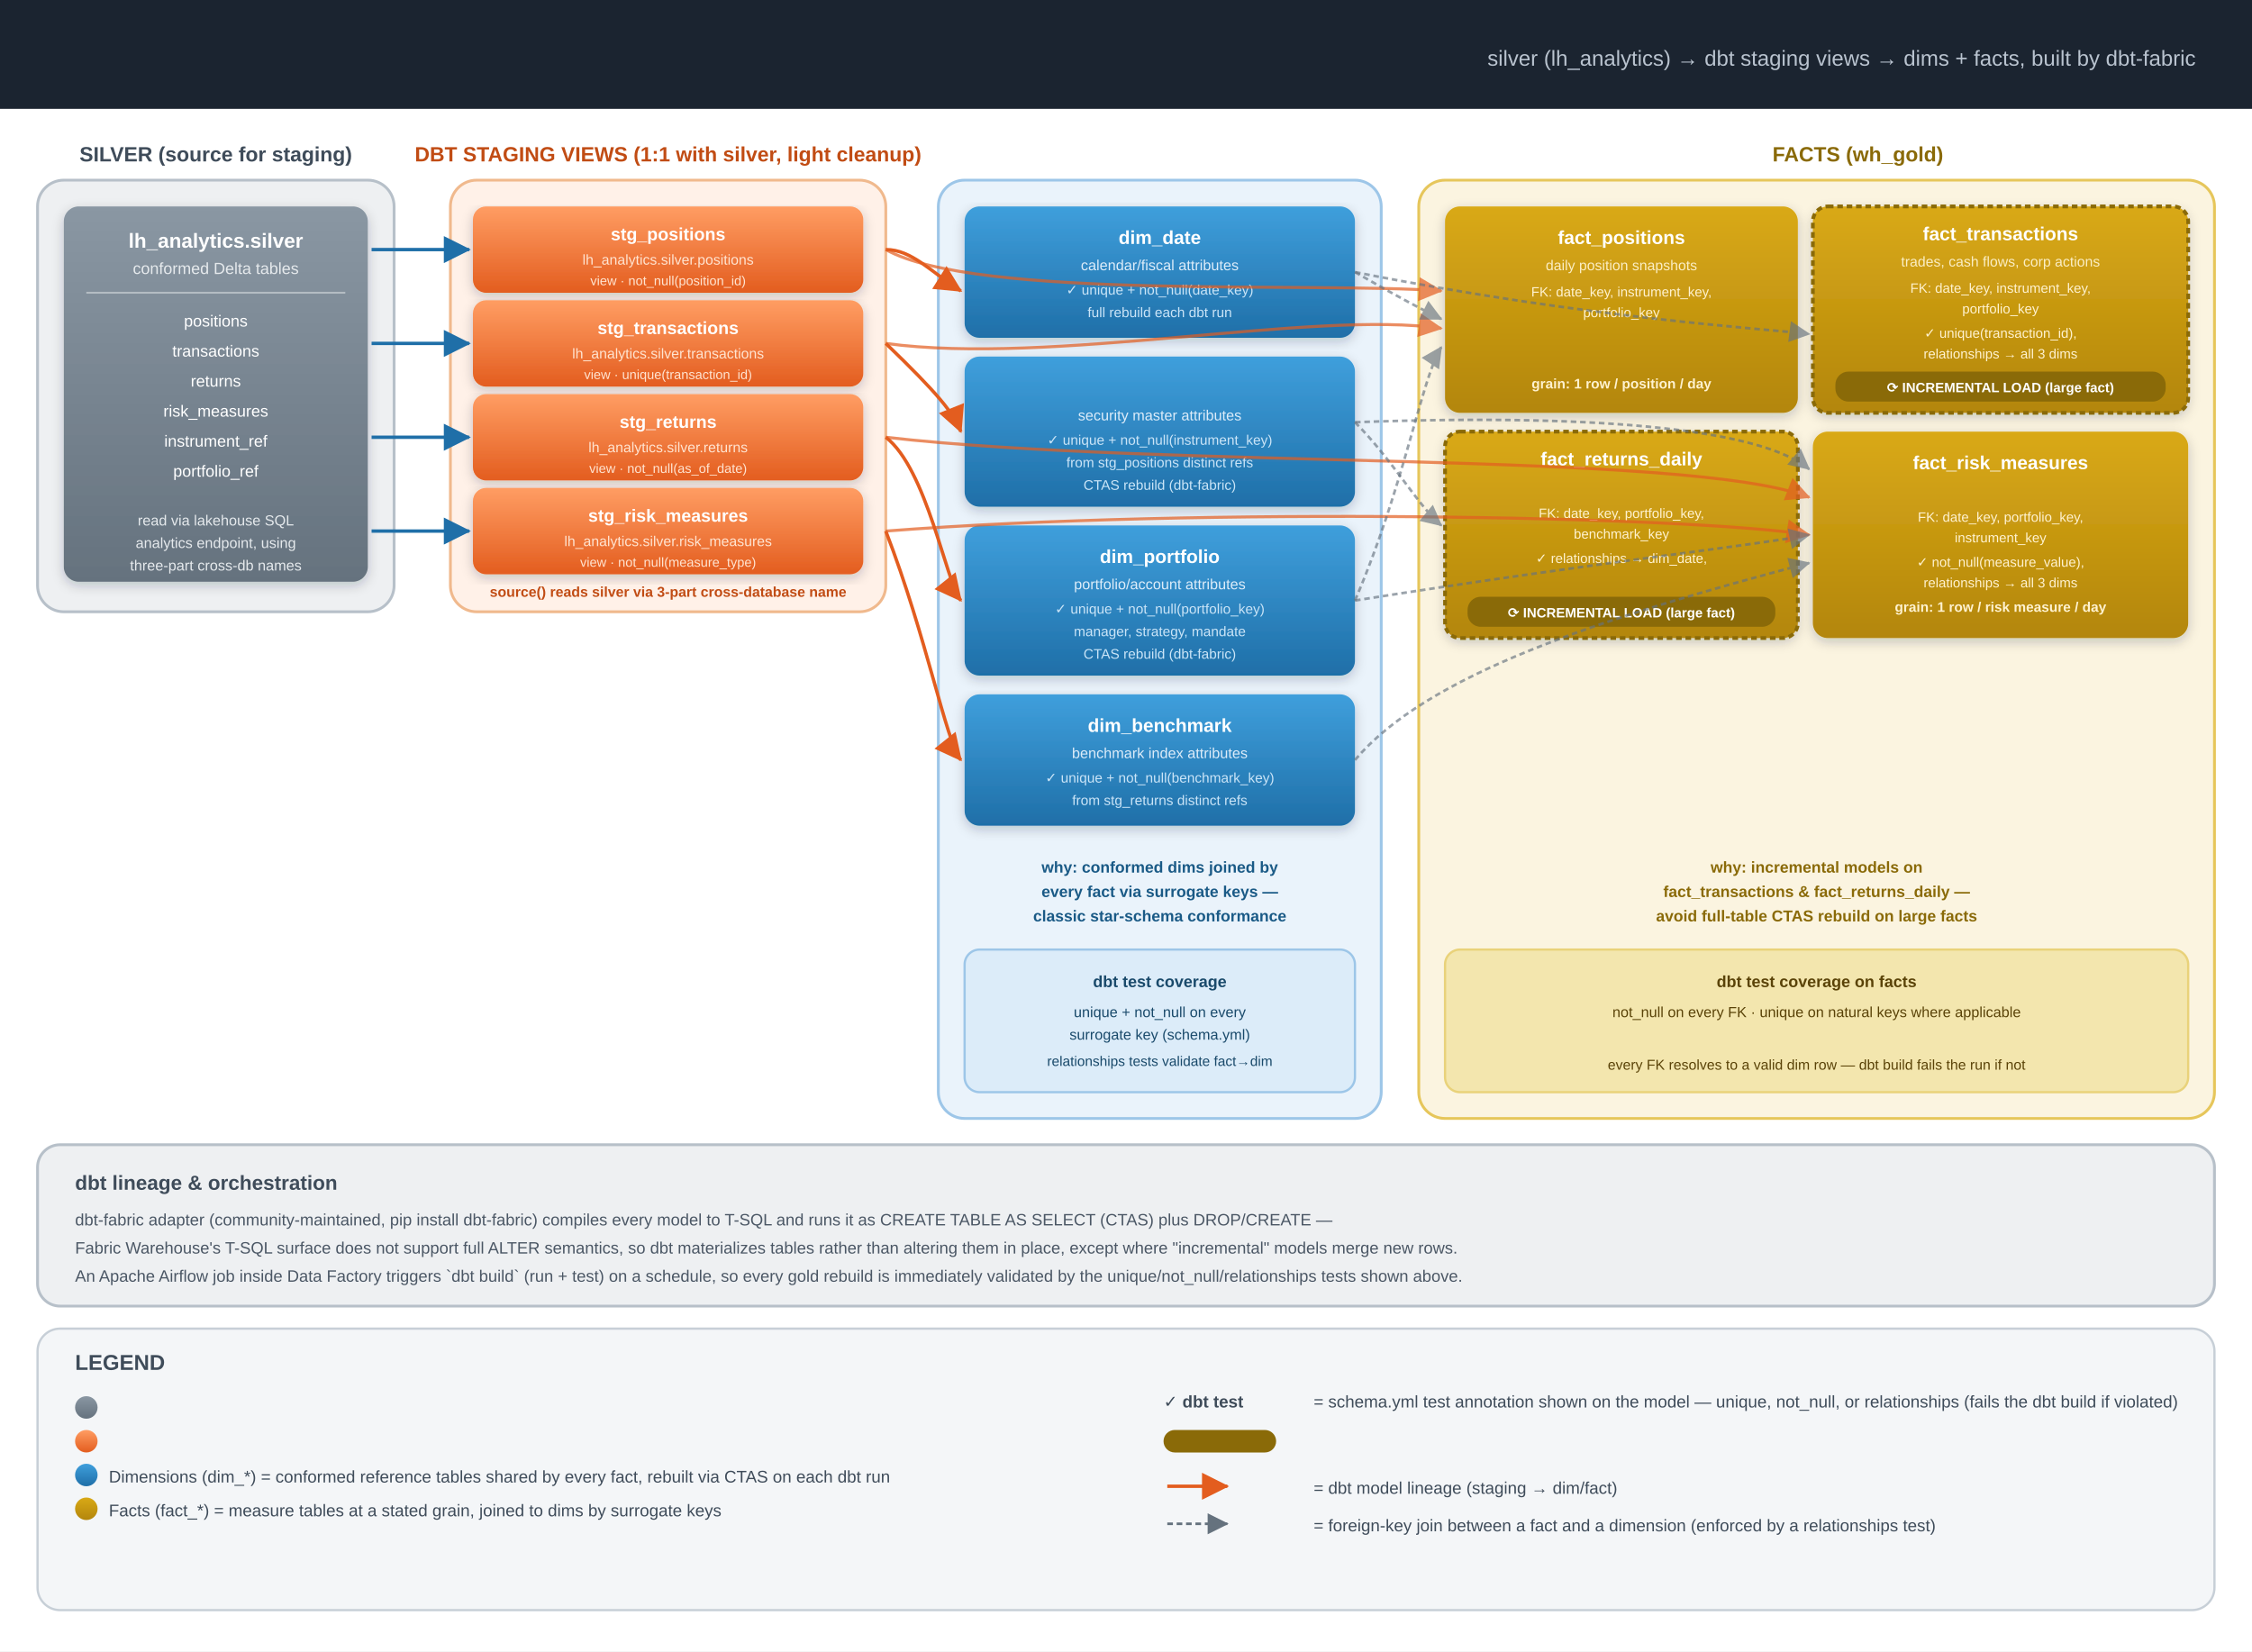
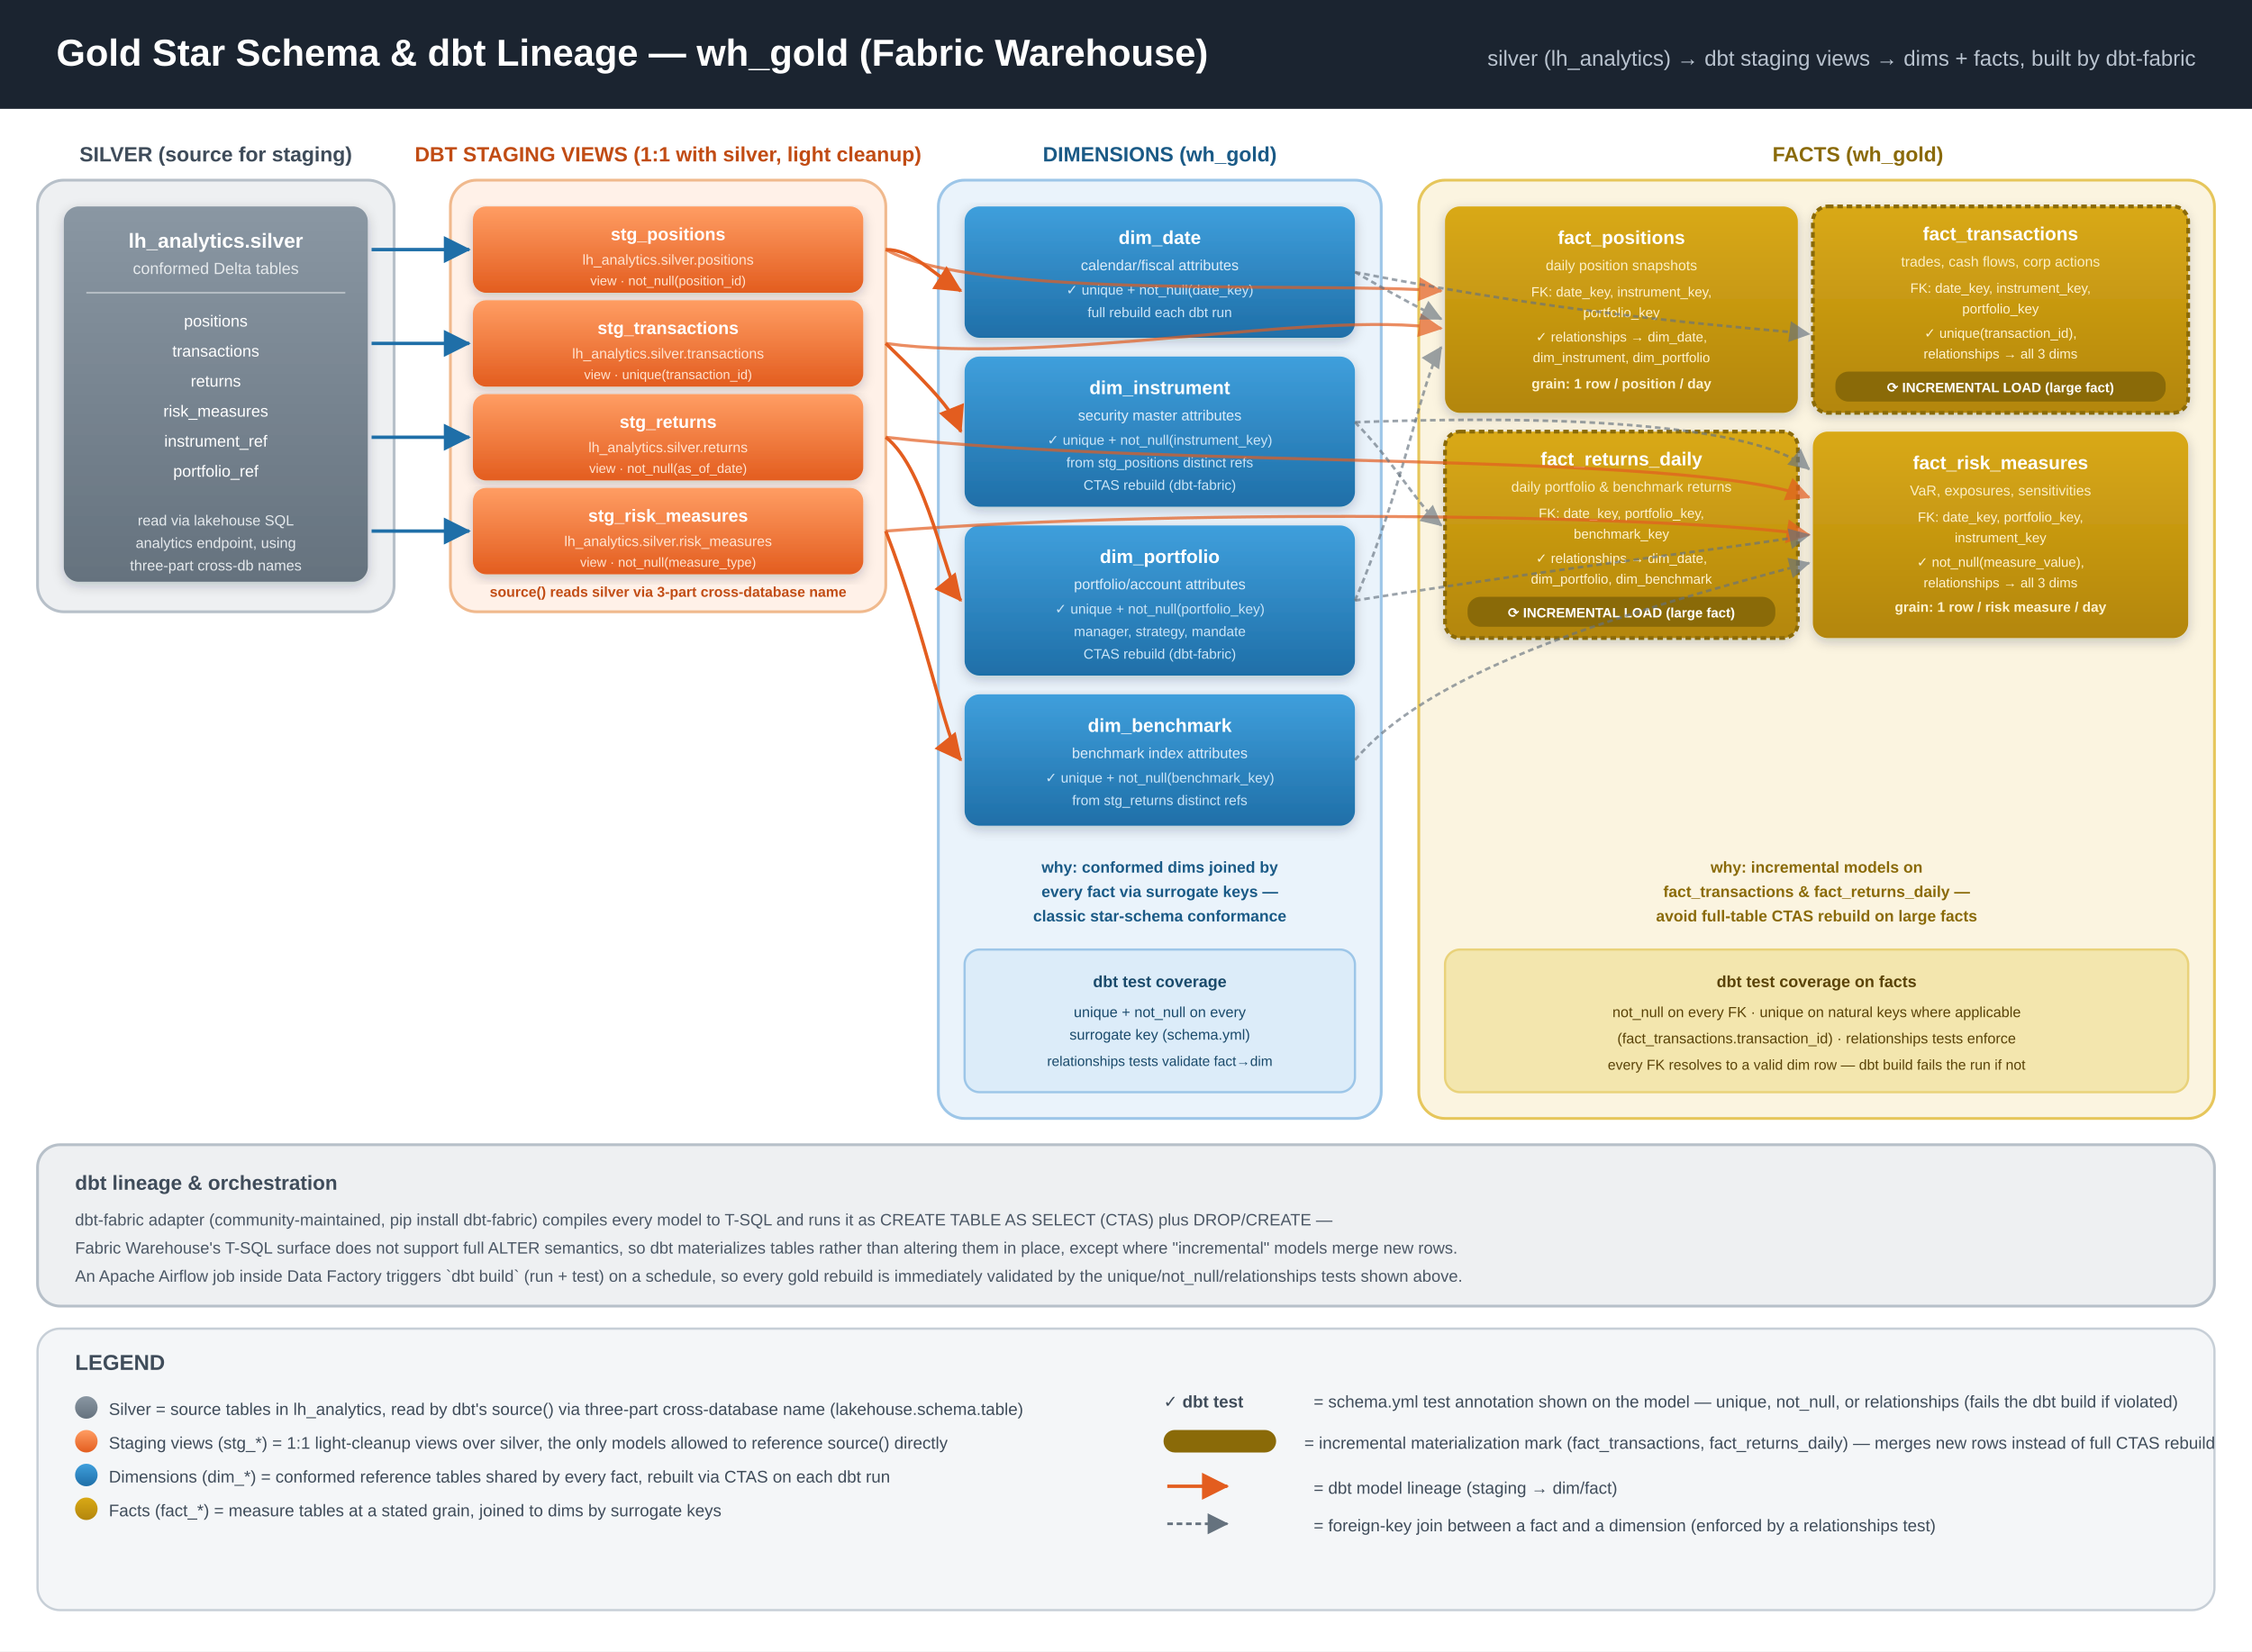
<svg xmlns="http://www.w3.org/2000/svg" viewBox="0 0 1200 880" width="1200" height="880" font-family="Segoe UI, Arial, sans-serif" role="img" aria-labelledby="investment-gold-star-schema-title investment-gold-star-schema-desc" data-diagram-id="investment-gold-star-schema">
  <defs>
    <linearGradient id="silverGrad" x1="0" y1="0" x2="0" y2="1">
      <stop offset="0%" stop-color="#8a97a3" />
      <stop offset="100%" stop-color="#65727e" />
    </linearGradient>
    <linearGradient id="stgGrad" x1="0" y1="0" x2="0" y2="1">
      <stop offset="0%" stop-color="#ff9d63" />
      <stop offset="100%" stop-color="#e35d1f" />
    </linearGradient>
    <linearGradient id="dimGrad" x1="0" y1="0" x2="0" y2="1">
      <stop offset="0%" stop-color="#3f9fdc" />
      <stop offset="100%" stop-color="#1f6fa8" />
    </linearGradient>
    <linearGradient id="factGrad" x1="0" y1="0" x2="0" y2="1">
      <stop offset="0%" stop-color="#d9a916" />
      <stop offset="100%" stop-color="#b3860c" />
    </linearGradient>
    <filter id="soft" x="-6%" y="-6%" width="112%" height="118%">
      <feDropShadow dx="0" dy="2" stdDeviation="3" flood-color="#1a2330" flood-opacity="0.22" />
    </filter>
    <marker id="arrowOrange" markerWidth="9" markerHeight="9" refX="7.5" refY="4" orient="auto">
      <polygon points="0 0, 8 4, 0 8" fill="#e35d1f" />
    </marker>
    <marker id="arrowBlue" markerWidth="9" markerHeight="9" refX="7.5" refY="4" orient="auto">
      <polygon points="0 0, 8 4, 0 8" fill="#1f6fa8" />
    </marker>
    <marker id="arrowGold" markerWidth="9" markerHeight="9" refX="7.5" refY="4" orient="auto">
      <polygon points="0 0, 8 4, 0 8" fill="#b3860c" />
    </marker>
    <marker id="arrowSlate" markerWidth="9" markerHeight="9" refX="7.5" refY="4" orient="auto">
      <polygon points="0 0, 8 4, 0 8" fill="#65727e" />
    </marker>
  </defs>
  <rect width="1200" height="880" fill="#ffffff" />
  <rect x="0" y="0" width="1200" height="58" fill="#1b2430" />
-   <text x="30" y="35" font-size="20" font-weight="700" fill="#ffffff" data-node-id="wh-gold-star" tabindex="0" aria-label="wh_gold star schema" />
+   <g data-node-id="wh-gold-star" role="group" tabindex="0" aria-label="wh_gold star schema">
+     <rect x="16.0" y="-2.4" width="420" height="52" rx="6" fill="#fff" fill-opacity="0.001" pointer-events="all" />
+     <text x="30" y="35" font-size="20" font-weight="700" fill="#ffffff">Gold Star Schema &amp; dbt Lineage — wh_gold (Fabric Warehouse)</text>
+   </g>
  <text x="1170" y="35" font-size="11.5" fill="#b9c3cf" text-anchor="end">silver (lh_analytics) → dbt staging views → dims + facts, built by dbt-fabric</text>
  <text x="115" y="86" font-size="11" font-weight="700" fill="#3f4c5a" text-anchor="middle">SILVER (source for staging)</text>
  <rect x="20" y="96" width="190" height="230" rx="14" fill="#eef0f2" stroke="#b7c0c9" stroke-width="1.5" />
  <rect x="34" y="110" width="162" height="200" rx="8" fill="url(#silverGrad)" filter="url(#soft)" />
  <text x="115" y="132" font-size="10.8" fill="#fff" text-anchor="middle" font-weight="700">lh_analytics.silver</text>
  <text x="115" y="146" font-size="8.6" fill="#e5e9ec" text-anchor="middle">conformed Delta tables</text>
  <line x1="46" y1="156" x2="184" y2="156" stroke="#e5e9ec" stroke-width="1" opacity="0.5" />
  <text x="115" y="174" font-size="8.6" fill="#fff" text-anchor="middle">positions</text>
  <text x="115" y="190" font-size="8.6" fill="#fff" text-anchor="middle">transactions</text>
  <text x="115" y="206" font-size="8.6" fill="#fff" text-anchor="middle">returns</text>
  <text x="115" y="222" font-size="8.6" fill="#fff" text-anchor="middle">risk_measures</text>
  <text x="115" y="238" font-size="8.6" fill="#fff" text-anchor="middle">instrument_ref</text>
  <text x="115" y="254" font-size="8.6" fill="#fff" text-anchor="middle">portfolio_ref</text>
  <text x="115" y="280" font-size="7.8" fill="#e5e9ec" text-anchor="middle">read via lakehouse SQL</text>
  <text x="115" y="292" font-size="7.8" fill="#e5e9ec" text-anchor="middle">analytics endpoint, using</text>
  <text x="115" y="304" font-size="7.8" fill="#e5e9ec" text-anchor="middle">three-part cross-db names</text>
  <text x="356" y="86" font-size="11" font-weight="700" fill="#c14c14" text-anchor="middle">DBT STAGING VIEWS (1:1 with silver, light cleanup)</text>
  <rect x="240" y="96" width="232" height="230" rx="14" fill="#fff1e8" stroke="#f0b98d" stroke-width="1.5" />
  <rect x="252" y="110" width="208" height="46" rx="7" fill="url(#stgGrad)" filter="url(#soft)" />
  <text x="356" y="128" font-size="9.4" fill="#fff" text-anchor="middle" font-weight="700">stg_positions</text>
  <text x="356" y="141" font-size="7.6" fill="#ffe4d1" text-anchor="middle">lh_analytics.silver.positions</text>
  <text x="356" y="152" font-size="7" fill="#ffe4d1" text-anchor="middle">view · not_null(position_id)</text>
  <rect x="252" y="160" width="208" height="46" rx="7" fill="url(#stgGrad)" filter="url(#soft)" />
  <text x="356" y="178" font-size="9.4" fill="#fff" text-anchor="middle" font-weight="700">stg_transactions</text>
  <text x="356" y="191" font-size="7.6" fill="#ffe4d1" text-anchor="middle">lh_analytics.silver.transactions</text>
  <text x="356" y="202" font-size="7" fill="#ffe4d1" text-anchor="middle">view · unique(transaction_id)</text>
  <rect x="252" y="210" width="208" height="46" rx="7" fill="url(#stgGrad)" filter="url(#soft)" />
  <text x="356" y="228" font-size="9.4" fill="#fff" text-anchor="middle" font-weight="700">stg_returns</text>
  <text x="356" y="241" font-size="7.6" fill="#ffe4d1" text-anchor="middle">lh_analytics.silver.returns</text>
  <text x="356" y="252" font-size="7" fill="#ffe4d1" text-anchor="middle">view · not_null(as_of_date)</text>
  <rect x="252" y="260" width="208" height="46" rx="7" fill="url(#stgGrad)" filter="url(#soft)" />
  <text x="356" y="278" font-size="9.4" fill="#fff" text-anchor="middle" font-weight="700">stg_risk_measures</text>
  <text x="356" y="291" font-size="7.6" fill="#ffe4d1" text-anchor="middle">lh_analytics.silver.risk_measures</text>
  <text x="356" y="302" font-size="7" fill="#ffe4d1" text-anchor="middle">view · not_null(measure_type)</text>
  <text x="356" y="318" font-size="7.6" fill="#c14c14" text-anchor="middle" font-weight="700">source() reads silver via 3-part cross-database name</text>
  <path d="M198 133 L250 133" stroke="#1f6fa8" stroke-width="1.8" fill="none" marker-end="url(#arrowBlue)" />
  <path d="M198 183 L250 183" stroke="#1f6fa8" stroke-width="1.8" fill="none" marker-end="url(#arrowBlue)" />
  <path d="M198 233 L250 233" stroke="#1f6fa8" stroke-width="1.8" fill="none" marker-end="url(#arrowBlue)" />
  <path d="M198 283 L250 283" stroke="#1f6fa8" stroke-width="1.8" fill="none" marker-end="url(#arrowBlue)" />
-   <text x="618" y="86" font-size="11" font-weight="700" fill="#1a5a86" text-anchor="middle" data-node-id="scd2-consistency-warning" tabindex="0" aria-label="SCD Type 2 only on one dimension" />
+   <g data-node-id="scd2-consistency-warning" role="group" tabindex="0" aria-label="SCD Type 2 only on one dimension">
+     <rect x="542.5" y="63.0" width="151" height="32" rx="6" fill="#fff" fill-opacity="0.001" pointer-events="all" />
+     <text x="618" y="86" font-size="11" font-weight="700" fill="#1a5a86" text-anchor="middle">DIMENSIONS (wh_gold)</text>
+   </g>
  <rect x="500" y="96" width="236" height="500" rx="14" fill="#eaf3fb" stroke="#9dc6e8" stroke-width="1.5" />
  <rect x="514" y="110" width="208" height="70" rx="8" fill="url(#dimGrad)" filter="url(#soft)" />
  <text x="618" y="130" font-size="10" fill="#fff" text-anchor="middle" font-weight="700">dim_date</text>
  <text x="618" y="144" font-size="7.8" fill="#dcecf9" text-anchor="middle">calendar/fiscal attributes</text>
  <text x="618" y="157" font-size="7.4" fill="#c9e4f7" text-anchor="middle">✓ unique + not_null(date_key)</text>
  <text x="618" y="169" font-size="7.4" fill="#c9e4f7" text-anchor="middle">full rebuild each dbt run</text>
  <rect x="514" y="190" width="208" height="80" rx="8" fill="url(#dimGrad)" filter="url(#soft)" />
-   <text x="618" y="210" font-size="10" fill="#fff" text-anchor="middle" font-weight="700" data-node-id="dim-instrument-scd2" tabindex="0" aria-label="dim_instrument (SCD Type 2)" />
+   <g data-node-id="dim-instrument-scd2" role="group" tabindex="0" aria-label="dim_instrument (SCD Type 2)">
+     <rect x="565.0" y="187.0" width="106" height="32" rx="6" fill="#fff" fill-opacity="0.001" pointer-events="all" />
+     <text x="618" y="210" font-size="10" fill="#fff" text-anchor="middle" font-weight="700">dim_instrument</text>
+   </g>
  <text x="618" y="224" font-size="7.8" fill="#dcecf9" text-anchor="middle">security master attributes</text>
  <text x="618" y="237" font-size="7.4" fill="#c9e4f7" text-anchor="middle">✓ unique + not_null(instrument_key)</text>
  <text x="618" y="249" font-size="7.4" fill="#c9e4f7" text-anchor="middle">from stg_positions distinct refs</text>
  <text x="618" y="261" font-size="7.4" fill="#c9e4f7" text-anchor="middle">CTAS rebuild (dbt-fabric)</text>
  <rect x="514" y="280" width="208" height="80" rx="8" fill="url(#dimGrad)" filter="url(#soft)" />
  <text x="618" y="300" font-size="10" fill="#fff" text-anchor="middle" font-weight="700">dim_portfolio</text>
  <text x="618" y="314" font-size="7.8" fill="#dcecf9" text-anchor="middle">portfolio/account attributes</text>
  <text x="618" y="327" font-size="7.4" fill="#c9e4f7" text-anchor="middle">✓ unique + not_null(portfolio_key)</text>
  <text x="618" y="339" font-size="7.4" fill="#c9e4f7" text-anchor="middle">manager, strategy, mandate</text>
  <text x="618" y="351" font-size="7.4" fill="#c9e4f7" text-anchor="middle">CTAS rebuild (dbt-fabric)</text>
  <rect x="514" y="370" width="208" height="70" rx="8" fill="url(#dimGrad)" filter="url(#soft)" />
  <text x="618" y="390" font-size="10" fill="#fff" text-anchor="middle" font-weight="700">dim_benchmark</text>
  <text x="618" y="404" font-size="7.8" fill="#dcecf9" text-anchor="middle">benchmark index attributes</text>
  <text x="618" y="417" font-size="7.4" fill="#c9e4f7" text-anchor="middle">✓ unique + not_null(benchmark_key)</text>
  <text x="618" y="429" font-size="7.4" fill="#c9e4f7" text-anchor="middle">from stg_returns distinct refs</text>
  <text x="618" y="465" font-size="8.4" fill="#1a5a86" text-anchor="middle" font-weight="700">why: conformed dims joined by</text>
  <text x="618" y="478" font-size="8.4" fill="#1a5a86" text-anchor="middle" font-weight="700">every fact via surrogate keys —</text>
  <text x="618" y="491" font-size="8.4" fill="#1a5a86" text-anchor="middle" font-weight="700">classic star-schema conformance</text>
  <rect x="514" y="506" width="208" height="76" rx="8" fill="#dcecf9" stroke="#9dc6e8" stroke-width="1.2" />
  <text x="618" y="526" font-size="8.6" fill="#1a4a6b" text-anchor="middle" font-weight="700">dbt test coverage</text>
  <text x="618" y="542" font-size="7.8" fill="#1a4a6b" text-anchor="middle">unique + not_null on every</text>
  <text x="618" y="554" font-size="7.8" fill="#1a4a6b" text-anchor="middle">surrogate key (schema.yml)</text>
  <text x="618" y="568" font-size="7.4" fill="#1a4a6b" text-anchor="middle">relationships tests validate fact→dim</text>
  <text x="990" y="86" font-size="11" font-weight="700" fill="#8a6a08" text-anchor="middle">FACTS (wh_gold)</text>
  <rect x="756" y="96" width="424" height="500" rx="14" fill="#fbf4e0" stroke="#e6c65b" stroke-width="1.5" />
  <rect x="770" y="110" width="188" height="110" rx="8" fill="url(#factGrad)" filter="url(#soft)" />
  <text x="864" y="130" font-size="10" fill="#fff" text-anchor="middle" font-weight="700">fact_positions</text>
  <text x="864" y="144" font-size="7.6" fill="#fbeec4" text-anchor="middle">daily position snapshots</text>
  <text x="864" y="158" font-size="7.2" fill="#fff2cf" text-anchor="middle">FK: date_key, instrument_key,</text>
  <text x="864" y="169" font-size="7.2" fill="#fff2cf" text-anchor="middle">portfolio_key</text>
-   <text x="864" y="182" font-size="7.2" fill="#fff2cf" text-anchor="middle" data-node-id="dim-date" tabindex="0" aria-label="dim_date" />
-   <text x="864" y="193" font-size="7.2" fill="#fff2cf" text-anchor="middle" data-node-id="dim-portfolio" tabindex="0" aria-label="dim_portfolio" />
+   <g data-node-id="dim-date" role="group" tabindex="0" aria-label="dim_date">
+     <rect x="795.5" y="159.0" width="137" height="32" rx="6" fill="#fff" fill-opacity="0.001" pointer-events="all" />
+     <text x="864" y="182" font-size="7.2" fill="#fff2cf" text-anchor="middle">✓ relationships → dim_date,</text>
+   </g>
+   <g data-node-id="dim-portfolio" role="group" tabindex="0" aria-label="dim_portfolio">
+     <rect x="791.5" y="170.0" width="145" height="32" rx="6" fill="#fff" fill-opacity="0.001" pointer-events="all" />
+     <text x="864" y="193" font-size="7.2" fill="#fff2cf" text-anchor="middle">dim_instrument, dim_portfolio</text>
+   </g>
  <text x="864" y="207" font-size="7.4" fill="#fff2cf" text-anchor="middle" font-weight="700">grain: 1 row / position / day</text>
  <rect x="966" y="110" width="200" height="110" rx="8" fill="url(#factGrad)" filter="url(#soft)" />
  <rect x="966" y="110" width="200" height="110" rx="8" fill="none" stroke="#8a6a08" stroke-width="2" stroke-dasharray="3 2" />
  <text x="1066" y="128" font-size="10" fill="#fff" text-anchor="middle" font-weight="700">fact_transactions</text>
  <text x="1066" y="142" font-size="7.6" fill="#fbeec4" text-anchor="middle">trades, cash flows, corp actions</text>
  <text x="1066" y="156" font-size="7.2" fill="#fff2cf" text-anchor="middle">FK: date_key, instrument_key,</text>
  <text x="1066" y="167" font-size="7.2" fill="#fff2cf" text-anchor="middle">portfolio_key</text>
  <text x="1066" y="180" font-size="7.2" fill="#fff2cf" text-anchor="middle">✓ unique(transaction_id),</text>
  <text x="1066" y="191" font-size="7.2" fill="#fff2cf" text-anchor="middle">relationships → all 3 dims</text>
  <rect x="978" y="198" width="176" height="16" rx="7" fill="#8a6a08" />
  <text x="1066" y="209" font-size="7.2" fill="#fff" text-anchor="middle" font-weight="700">⟳ INCREMENTAL LOAD (large fact)</text>
  <rect x="770" y="230" width="188" height="110" rx="8" fill="url(#factGrad)" filter="url(#soft)" />
  <rect x="770" y="230" width="188" height="110" rx="8" fill="none" stroke="#8a6a08" stroke-width="2" stroke-dasharray="3 2" />
  <text x="864" y="248" font-size="10" fill="#fff" text-anchor="middle" font-weight="700">fact_returns_daily</text>
-   <text x="864" y="262" font-size="7.6" fill="#fbeec4" text-anchor="middle" data-node-id="fact-returns-daily" tabindex="0" aria-label="fact_returns_daily (incremental)" />
+   <g data-node-id="fact-returns-daily" role="group" tabindex="0" aria-label="fact_returns_daily (incremental)">
+     <rect x="775.5" y="239.0" width="177" height="32" rx="6" fill="#fff" fill-opacity="0.001" pointer-events="all" />
+     <text x="864" y="262" font-size="7.6" fill="#fbeec4" text-anchor="middle">daily portfolio &amp; benchmark returns</text>
+   </g>
  <text x="864" y="276" font-size="7.2" fill="#fff2cf" text-anchor="middle">FK: date_key, portfolio_key,</text>
  <text x="864" y="287" font-size="7.2" fill="#fff2cf" text-anchor="middle">benchmark_key</text>
  <text x="864" y="300" font-size="7.2" fill="#fff2cf" text-anchor="middle">✓ relationships → dim_date,</text>
-   <text x="864" y="311" font-size="7.2" fill="#fff2cf" text-anchor="middle" data-node-id="dim-benchmark" tabindex="0" aria-label="dim_benchmark" />
+   <g data-node-id="dim-benchmark" role="group" tabindex="0" aria-label="dim_benchmark">
+     <rect x="793.5" y="288.0" width="141" height="32" rx="6" fill="#fff" fill-opacity="0.001" pointer-events="all" />
+     <text x="864" y="311" font-size="7.2" fill="#fff2cf" text-anchor="middle">dim_portfolio, dim_benchmark</text>
+   </g>
  <rect x="782" y="318" width="164" height="16" rx="7" fill="#8a6a08" />
  <text x="864" y="329" font-size="7.2" fill="#fff" text-anchor="middle" font-weight="700">⟳ INCREMENTAL LOAD (large fact)</text>
  <rect x="966" y="230" width="200" height="110" rx="8" fill="url(#factGrad)" filter="url(#soft)" />
  <text x="1066" y="250" font-size="10" fill="#fff" text-anchor="middle" font-weight="700">fact_risk_measures</text>
-   <text x="1066" y="264" font-size="7.6" fill="#fbeec4" text-anchor="middle" data-node-id="fact-risk-measures" tabindex="0" aria-label="fact_risk_measures (incremental)" />
+   <g data-node-id="fact-risk-measures" role="group" tabindex="0" aria-label="fact_risk_measures (incremental)">
+     <rect x="990.5" y="241.0" width="151" height="32" rx="6" fill="#fff" fill-opacity="0.001" pointer-events="all" />
+     <text x="1066" y="264" font-size="7.6" fill="#fbeec4" text-anchor="middle">VaR, exposures, sensitivities</text>
+   </g>
  <text x="1066" y="278" font-size="7.2" fill="#fff2cf" text-anchor="middle">FK: date_key, portfolio_key,</text>
  <text x="1066" y="289" font-size="7.2" fill="#fff2cf" text-anchor="middle">instrument_key</text>
  <text x="1066" y="302" font-size="7.2" fill="#fff2cf" text-anchor="middle">✓ not_null(measure_value),</text>
  <text x="1066" y="313" font-size="7.2" fill="#fff2cf" text-anchor="middle">relationships → all 3 dims</text>
  <text x="1066" y="326" font-size="7.4" fill="#fff2cf" text-anchor="middle" font-weight="700">grain: 1 row / risk measure / day</text>
  <text x="968" y="465" font-size="8.4" fill="#8a6a08" text-anchor="middle" font-weight="700">why: incremental models on</text>
  <text x="968" y="478" font-size="8.4" fill="#8a6a08" text-anchor="middle" font-weight="700">fact_transactions &amp; fact_returns_daily —</text>
  <text x="968" y="491" font-size="8.4" fill="#8a6a08" text-anchor="middle" font-weight="700">avoid full-table CTAS rebuild on large facts</text>
  <rect x="770" y="506" width="396" height="76" rx="8" fill="#f3e6ae" stroke="#e9d27a" stroke-width="1.2" />
  <text x="968" y="526" font-size="8.6" fill="#5a4308" text-anchor="middle" font-weight="700">dbt test coverage on facts</text>
  <text x="968" y="542" font-size="7.8" fill="#5a4308" text-anchor="middle">not_null on every FK · unique on natural keys where applicable</text>
-   <text x="968" y="556" font-size="7.8" fill="#5a4308" text-anchor="middle" data-node-id="fact-transactions" tabindex="0" aria-label="fact_transactions (incremental)" />
+   <g data-node-id="fact-transactions" role="group" tabindex="0" aria-label="fact_transactions (incremental)">
+     <rect x="814.0" y="533.0" width="308" height="32" rx="6" fill="#fff" fill-opacity="0.001" pointer-events="all" />
+     <text x="968" y="556" font-size="7.8" fill="#5a4308" text-anchor="middle">(fact_transactions.transaction_id) · relationships tests enforce</text>
+   </g>
  <text x="968" y="570" font-size="7.6" fill="#5a4308" text-anchor="middle">every FK resolves to a valid dim row — dbt build fails the run if not</text>
  <path d="M472 133 C486 133, 496 145, 512 155" stroke="#e35d1f" stroke-width="1.8" fill="none" marker-end="url(#arrowOrange)" />
  <path d="M472 133 C520 160, 700 150, 768 155" stroke="#e35d1f" stroke-width="1.6" fill="none" marker-end="url(#arrowOrange)" opacity="0.7" />
  <path d="M472 183 C500 210, 508 220, 512 230" stroke="#e35d1f" stroke-width="1.8" fill="none" marker-end="url(#arrowOrange)" />
  <path d="M472 183 C560 195, 700 165, 768 175" stroke="#e35d1f" stroke-width="1.6" fill="none" marker-end="url(#arrowOrange)" opacity="0.7" />
  <path d="M472 233 C494 250, 504 310, 512 320" stroke="#e35d1f" stroke-width="1.8" fill="none" marker-end="url(#arrowOrange)" />
  <path d="M472 233 C620 250, 900 240, 964 265" stroke="#e35d1f" stroke-width="1.6" fill="none" marker-end="url(#arrowOrange)" opacity="0.7" />
  <path d="M472 283 C494 340, 504 395, 512 405" stroke="#e35d1f" stroke-width="1.8" fill="none" marker-end="url(#arrowOrange)" />
  <path d="M472 283 C640 270, 900 275, 964 285" stroke="#e35d1f" stroke-width="1.6" fill="none" marker-end="url(#arrowOrange)" opacity="0.7" />
  <path d="M722 145 C748 160, 758 165, 768 170" stroke="#65727e" stroke-width="1.4" fill="none" stroke-dasharray="3 2" marker-end="url(#arrowSlate)" opacity="0.65" />
  <path d="M722 145 C848 170, 940 175, 964 178" stroke="#65727e" stroke-width="1.4" fill="none" stroke-dasharray="3 2" marker-end="url(#arrowSlate)" opacity="0.65" />
  <path d="M722 225 C742 245, 756 270, 768 280" stroke="#65727e" stroke-width="1.4" fill="none" stroke-dasharray="3 2" marker-end="url(#arrowSlate)" opacity="0.65" />
  <path d="M722 225 C860 220, 940 230, 964 250" stroke="#65727e" stroke-width="1.4" fill="none" stroke-dasharray="3 2" marker-end="url(#arrowSlate)" opacity="0.65" />
  <path d="M722 320 C748 260, 758 200, 768 185" stroke="#65727e" stroke-width="1.4" fill="none" stroke-dasharray="3 2" marker-end="url(#arrowSlate)" opacity="0.65" />
  <path d="M722 320 C848 300, 940 290, 964 285" stroke="#65727e" stroke-width="1.4" fill="none" stroke-dasharray="3 2" marker-end="url(#arrowSlate)" opacity="0.65" />
  <path d="M722 405 C760 360, 850 330, 964 300" stroke="#65727e" stroke-width="1.4" fill="none" stroke-dasharray="3 2" marker-end="url(#arrowSlate)" opacity="0.65" />
  <rect x="20" y="610" width="1160" height="86" rx="12" fill="#eef0f2" stroke="#b7c0c9" stroke-width="1.5" />
  <text x="40" y="634" font-size="10.8" font-weight="700" fill="#3f4c5a">dbt lineage &amp; orchestration</text>
  <text x="40" y="653" font-size="8.8" fill="#4b5765">dbt-fabric adapter (community-maintained, pip install dbt-fabric) compiles every model to T-SQL and runs it as CREATE TABLE AS SELECT (CTAS) plus DROP/CREATE —</text>
  <text x="40" y="668" font-size="8.8" fill="#4b5765">Fabric Warehouse's T-SQL surface does not support full ALTER semantics, so dbt materializes tables rather than altering them in place, except where "incremental" models merge new rows.</text>
  <text x="40" y="683" font-size="8.8" fill="#4b5765">An Apache Airflow job inside Data Factory triggers `dbt build` (run + test) on a schedule, so every gold rebuild is immediately validated by the unique/not_null/relationships tests shown above.</text>
  <rect x="20" y="708" width="1160" height="150" rx="12" fill="#f4f6f8" stroke="#c7cfd7" stroke-width="1.2" />
  <text x="40" y="730" font-size="11.5" font-weight="700" fill="#3f4c5a">LEGEND</text>
  <circle cx="46" cy="750" r="6" fill="url(#silverGrad)" />
-   <text x="58" y="754" font-size="9" fill="#3f4c5a" data-node-id="stg-positions" tabindex="0" aria-label="stg_positions (staging view)" />
+   <g data-node-id="stg-positions" role="group" tabindex="0" aria-label="stg_positions (staging view)">
+     <rect x="44.0" y="731.0" width="420" height="32" rx="6" fill="#fff" fill-opacity="0.001" pointer-events="all" />
+     <text x="58" y="754" font-size="9" fill="#3f4c5a">Silver = source tables in lh_analytics, read by dbt's source() via three-part cross-database name (lakehouse.schema.table)</text>
+   </g>
  <circle cx="46" cy="768" r="6" fill="url(#stgGrad)" />
-   <text x="58" y="772" font-size="9" fill="#3f4c5a" data-node-id="stg-returns" tabindex="0" aria-label="stg_returns (staging view)" />
+   <g data-node-id="stg-returns" role="group" tabindex="0" aria-label="stg_returns (staging view)">
+     <rect x="44.0" y="749.0" width="420" height="32" rx="6" fill="#fff" fill-opacity="0.001" pointer-events="all" />
+     <text x="58" y="772" font-size="9" fill="#3f4c5a">Staging views (stg_*) = 1:1 light-cleanup views over silver, the only models allowed to reference source() directly</text>
+   </g>
  <circle cx="46" cy="786" r="6" fill="url(#dimGrad)" />
  <text x="58" y="790" font-size="9" fill="#3f4c5a">Dimensions (dim_*) = conformed reference tables shared by every fact, rebuilt via CTAS on each dbt run</text>
  <circle cx="46" cy="804" r="6" fill="url(#factGrad)" />
  <text x="58" y="808" font-size="9" fill="#3f4c5a">Facts (fact_*) = measure tables at a stated grain, joined to dims by surrogate keys</text>
  <text x="620" y="750" font-size="9" fill="#3f4c5a" font-weight="700">✓ dbt test</text>
  <text x="700" y="750" font-size="9" fill="#3f4c5a">= schema.yml test annotation shown on the model — unique, not_null, or relationships (fails the dbt build if violated)</text>
  <rect x="620" y="762" width="60" height="12" rx="6" fill="#8a6a08" />
-   <text x="695" y="772" font-size="9" fill="#3f4c5a" data-node-id="fact-positions" tabindex="0" aria-label="fact_positions (incremental)" />
+   <g data-node-id="fact-positions" role="group" tabindex="0" aria-label="fact_positions (incremental)">
+     <rect x="681.0" y="749.0" width="420" height="32" rx="6" fill="#fff" fill-opacity="0.001" pointer-events="all" />
+     <text x="695" y="772" font-size="9" fill="#3f4c5a">= incremental materialization mark (fact_transactions, fact_returns_daily) — merges new rows instead of full CTAS rebuild</text>
+   </g>
  <path d="M622 792 L654 792" stroke="#e35d1f" stroke-width="1.8" fill="none" marker-end="url(#arrowOrange)" />
  <text x="700" y="796" font-size="9" fill="#3f4c5a">= dbt model lineage (staging → dim/fact)</text>
  <path d="M622 812 L654 812" stroke="#65727e" stroke-width="1.4" stroke-dasharray="3 2" fill="none" marker-end="url(#arrowSlate)" />
  <text x="700" y="816" font-size="9" fill="#3f4c5a">= foreign-key join between a fact and a dimension (enforced by a relationships test)</text>
</svg>
